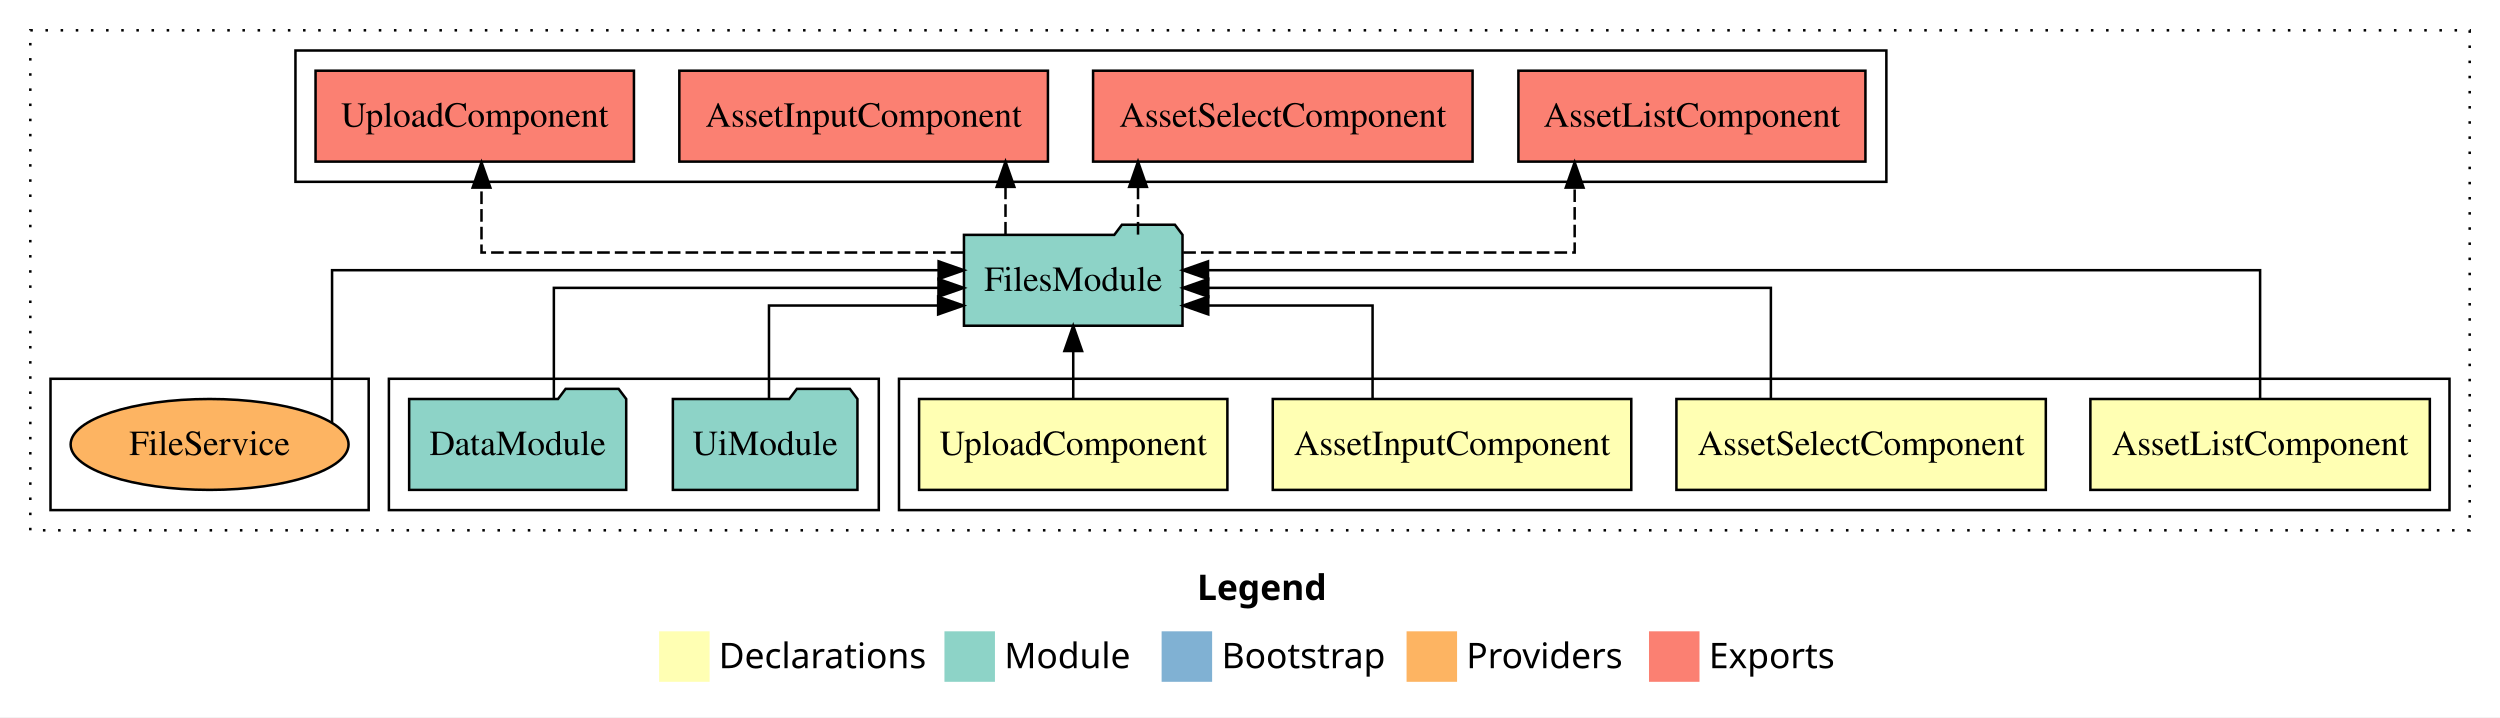
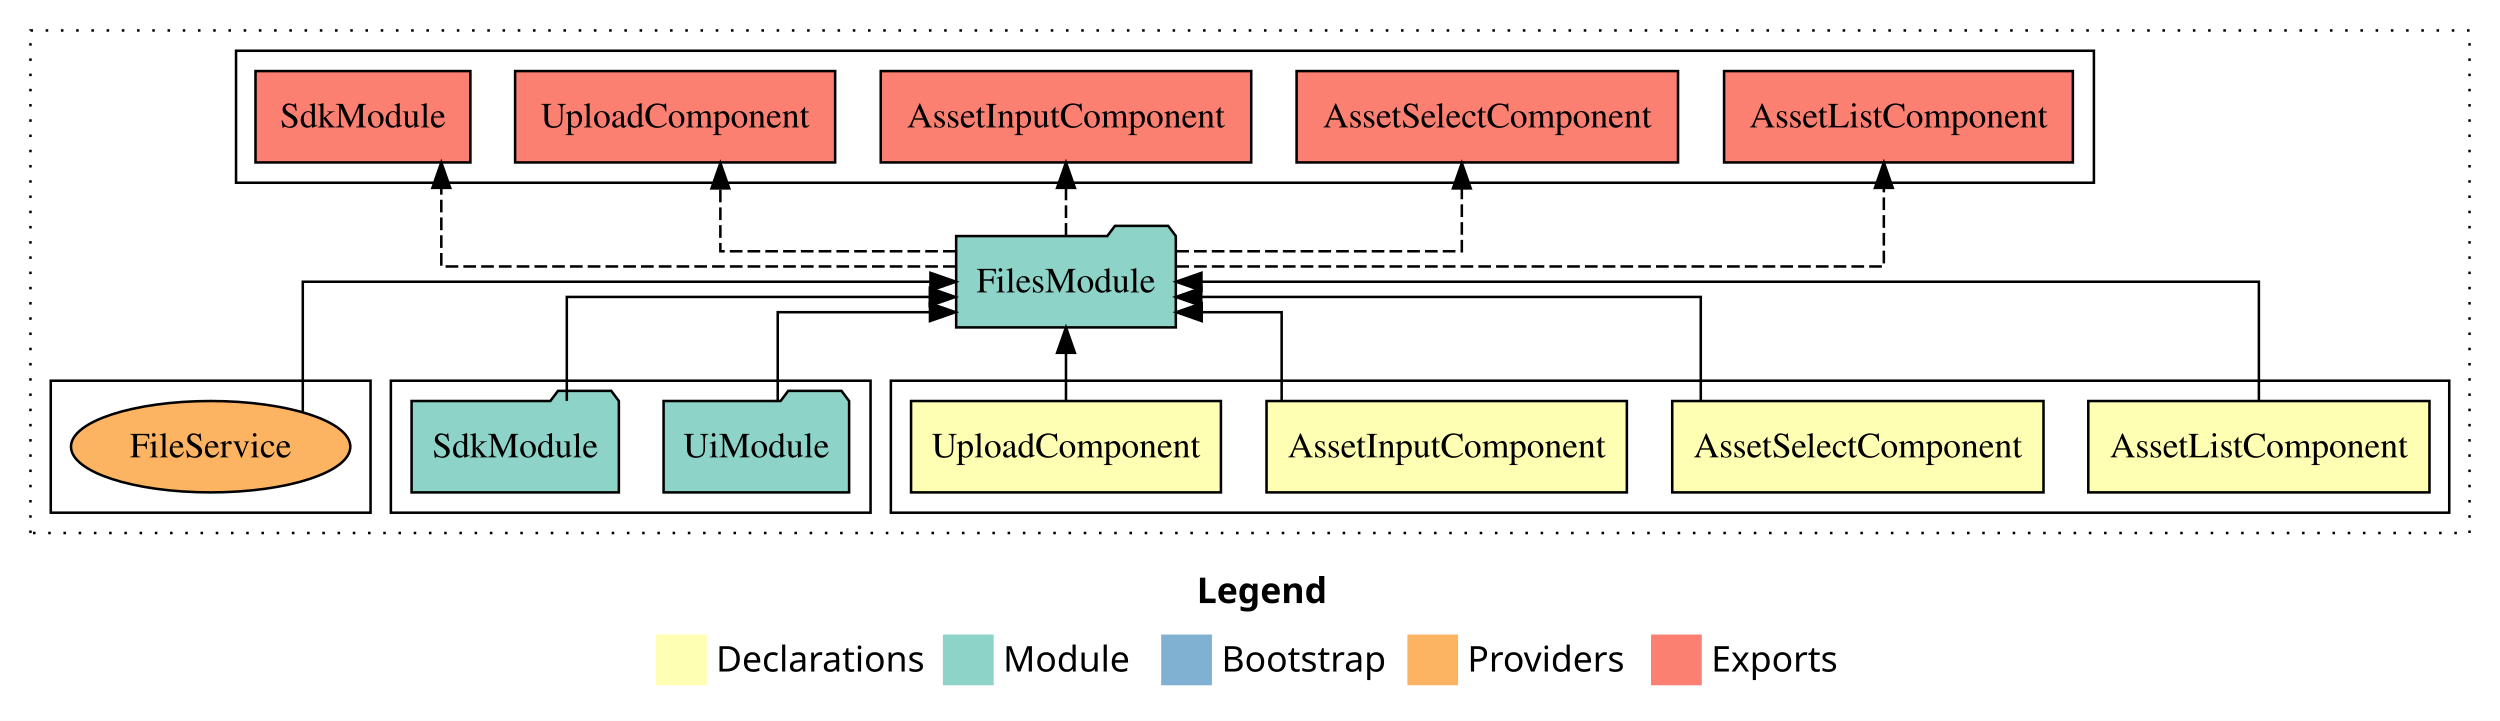
- <svg xmlns="http://www.w3.org/2000/svg" width="990pt" height="284pt" viewBox="0.00 0.00 990.00 284.00">
+ <svg xmlns="http://www.w3.org/2000/svg" width="985pt" height="284pt" viewBox="0.00 0.00 985.00 284.00">
  <g id="graph0" class="graph" transform="scale(1 1) rotate(0) translate(4 280)">
-     <polygon fill="#ffffff" stroke="transparent" points="-4,4 -4,-280 986,-280 986,4 -4,4" />
-     <text text-anchor="start" x="470.009" y="-42.4" font-family="sans-serif" font-weight="bold" font-size="14.00" fill="#000000">Legend</text>
-     <polygon fill="#ffffb3" stroke="transparent" points="257,-10 257,-30 277,-30 277,-10 257,-10" />
-     <text text-anchor="start" x="280.629" y="-15.4" font-family="sans-serif" font-size="14.00" fill="#000000">  Declarations</text>
-     <polygon fill="#8dd3c7" stroke="transparent" points="370,-10 370,-30 390,-30 390,-10 370,-10" />
-     <text text-anchor="start" x="393.725" y="-15.4" font-family="sans-serif" font-size="14.00" fill="#000000">  Module</text>
-     <polygon fill="#80b1d3" stroke="transparent" points="456,-10 456,-30 476,-30 476,-10 456,-10" />
-     <text text-anchor="start" x="479.781" y="-15.4" font-family="sans-serif" font-size="14.00" fill="#000000">  Bootstrap</text>
-     <polygon fill="#fdb462" stroke="transparent" points="553,-10 553,-30 573,-30 573,-10 553,-10" />
-     <text text-anchor="start" x="576.673" y="-15.4" font-family="sans-serif" font-size="14.00" fill="#000000">  Providers</text>
-     <polygon fill="#fb8072" stroke="transparent" points="649,-10 649,-30 669,-30 669,-10 649,-10" />
-     <text text-anchor="start" x="672.726" y="-15.4" font-family="sans-serif" font-size="14.00" fill="#000000">  Exports</text>
+     <polygon fill="#ffffff" stroke="transparent" points="-4,4 -4,-280 981,-280 981,4 -4,4" />
+     <text text-anchor="start" x="467.509" y="-42.4" font-family="sans-serif" font-weight="bold" font-size="14.00" fill="#000000">Legend</text>
+     <polygon fill="#ffffb3" stroke="transparent" points="254.5,-10 254.5,-30 274.5,-30 274.5,-10 254.5,-10" />
+     <text text-anchor="start" x="278.129" y="-15.4" font-family="sans-serif" font-size="14.00" fill="#000000">  Declarations</text>
+     <polygon fill="#8dd3c7" stroke="transparent" points="367.5,-10 367.5,-30 387.5,-30 387.5,-10 367.5,-10" />
+     <text text-anchor="start" x="391.225" y="-15.4" font-family="sans-serif" font-size="14.00" fill="#000000">  Module</text>
+     <polygon fill="#80b1d3" stroke="transparent" points="453.5,-10 453.5,-30 473.5,-30 473.5,-10 453.5,-10" />
+     <text text-anchor="start" x="477.281" y="-15.4" font-family="sans-serif" font-size="14.00" fill="#000000">  Bootstrap</text>
+     <polygon fill="#fdb462" stroke="transparent" points="550.5,-10 550.5,-30 570.5,-30 570.5,-10 550.5,-10" />
+     <text text-anchor="start" x="574.173" y="-15.4" font-family="sans-serif" font-size="14.00" fill="#000000">  Providers</text>
+     <polygon fill="#fb8072" stroke="transparent" points="646.5,-10 646.5,-30 666.5,-30 666.5,-10 646.5,-10" />
+     <text text-anchor="start" x="670.226" y="-15.4" font-family="sans-serif" font-size="14.00" fill="#000000">  Exports</text>
    <g id="clust1" class="cluster">
-       <polygon fill="none" stroke="#000000" stroke-dasharray="1,5" points="8,-70 8,-268 974,-268 974,-70 8,-70" />
+       <polygon fill="none" stroke="#000000" stroke-dasharray="1,5" points="8,-70 8,-268 969,-268 969,-70 8,-70" />
    </g>
    <g id="clust2" class="cluster">
-       <polygon fill="none" stroke="#000000" points="352,-78 352,-130 966,-130 966,-78 352,-78" />
+       <polygon fill="none" stroke="#000000" points="347,-78 347,-130 961,-130 961,-78 347,-78" />
    </g>
    <g id="clust7" class="cluster">
-       <polygon fill="none" stroke="#000000" points="150,-78 150,-130 344,-130 344,-78 150,-78" />
+       <polygon fill="none" stroke="#000000" points="150,-78 150,-130 339,-130 339,-78 150,-78" />
    </g>
    <g id="clust8" class="cluster">
-       <polygon fill="none" stroke="#000000" points="113,-208 113,-260 743,-260 743,-208 113,-208" />
+       <polygon fill="none" stroke="#000000" points="89,-208 89,-260 821,-260 821,-208 89,-208" />
    </g>
    <g id="clust10" class="cluster">
      <polygon fill="none" stroke="#000000" points="16,-78 16,-130 142,-130 142,-78 16,-78" />
    </g>
    <g id="node1" class="node">
-       <polygon fill="#ffffb3" stroke="#000000" points="958.212,-122 823.788,-122 823.788,-86 958.212,-86 958.212,-122" />
-       <text text-anchor="middle" x="891" y="-99.8" font-family="Times,serif" font-size="14.00" fill="#000000">AssetListComponent</text>
+       <polygon fill="#ffffb3" stroke="#000000" points="953.212,-122 818.788,-122 818.788,-86 953.212,-86 953.212,-122" />
+       <text text-anchor="middle" x="886" y="-99.8" font-family="Times,serif" font-size="14.00" fill="#000000">AssetListComponent</text>
    </g>
    <g id="node5" class="node">
-       <polygon fill="#8dd3c7" stroke="#000000" points="464.273,-187 461.273,-191 440.273,-191 437.273,-187 377.727,-187 377.727,-151 464.273,-151 464.273,-187" />
-       <text text-anchor="middle" x="421" y="-164.8" font-family="Times,serif" font-size="14.00" fill="#000000">FilesModule</text>
+       <polygon fill="#8dd3c7" stroke="#000000" points="459.273,-187 456.273,-191 435.273,-191 432.273,-187 372.727,-187 372.727,-151 459.273,-151 459.273,-187" />
+       <text text-anchor="middle" x="416" y="-164.8" font-family="Times,serif" font-size="14.00" fill="#000000">FilesModule</text>
    </g>
    <g id="edge1" class="edge">
-       <path fill="none" stroke="#000000" d="M891,-122.129C891,-142.572 891,-173 891,-173 891,-173 474.374,-173 474.374,-173" />
-       <polygon fill="#000000" stroke="#000000" points="474.374,-169.5 464.374,-173 474.374,-176.5 474.374,-169.5" />
+       <path fill="none" stroke="#000000" d="M886,-122.106C886,-141.339 886,-169 886,-169 886,-169 469.374,-169 469.374,-169" />
+       <polygon fill="#000000" stroke="#000000" points="469.374,-165.5 459.374,-169 469.374,-172.5 469.374,-165.5" />
    </g>
    <g id="node2" class="node">
-       <polygon fill="#ffffb3" stroke="#000000" points="806.141,-122 659.859,-122 659.859,-86 806.141,-86 806.141,-122" />
-       <text text-anchor="middle" x="733" y="-99.8" font-family="Times,serif" font-size="14.00" fill="#000000">AssetSelectComponent</text>
+       <polygon fill="#ffffb3" stroke="#000000" points="801.141,-122 654.859,-122 654.859,-86 801.141,-86 801.141,-122" />
+       <text text-anchor="middle" x="728" y="-99.8" font-family="Times,serif" font-size="14.00" fill="#000000">AssetSelectComponent</text>
    </g>
    <g id="edge2" class="edge">
-       <path fill="none" stroke="#000000" d="M697.268,-122.267C697.268,-140.555 697.268,-166 697.268,-166 697.268,-166 474.471,-166 474.471,-166" />
-       <polygon fill="#000000" stroke="#000000" points="474.471,-162.5 464.471,-166 474.471,-169.5 474.471,-162.5" />
+       <path fill="none" stroke="#000000" d="M666.107,-122.022C666.107,-139.373 666.107,-163 666.107,-163 666.107,-163 469.28,-163 469.28,-163" />
+       <polygon fill="#000000" stroke="#000000" points="469.28,-159.5 459.28,-163 469.28,-166.5 469.28,-159.5" />
    </g>
    <g id="node3" class="node">
-       <polygon fill="#ffffb3" stroke="#000000" points="641.985,-122 500.015,-122 500.015,-86 641.985,-86 641.985,-122" />
-       <text text-anchor="middle" x="571" y="-99.8" font-family="Times,serif" font-size="14.00" fill="#000000">AssetInputComponent</text>
+       <polygon fill="#ffffb3" stroke="#000000" points="636.985,-122 495.015,-122 495.015,-86 636.985,-86 636.985,-122" />
+       <text text-anchor="middle" x="566" y="-99.8" font-family="Times,serif" font-size="14.00" fill="#000000">AssetInputComponent</text>
    </g>
    <g id="edge3" class="edge">
-       <path fill="none" stroke="#000000" d="M539.539,-122.009C539.539,-138.049 539.539,-159 539.539,-159 539.539,-159 474.466,-159 474.466,-159" />
-       <polygon fill="#000000" stroke="#000000" points="474.466,-155.5 464.466,-159 474.466,-162.5 474.466,-155.5" />
+       <path fill="none" stroke="#000000" d="M500.969,-122.24C500.969,-137.571 500.969,-157 500.969,-157 500.969,-157 469.48,-157 469.48,-157" />
+       <polygon fill="#000000" stroke="#000000" points="469.48,-153.5 459.48,-157 469.48,-160.5 469.48,-153.5" />
    </g>
    <g id="node4" class="node">
-       <polygon fill="#ffffb3" stroke="#000000" points="482.045,-122 359.955,-122 359.955,-86 482.045,-86 482.045,-122" />
-       <text text-anchor="middle" x="421" y="-99.8" font-family="Times,serif" font-size="14.00" fill="#000000">UploadComponent</text>
+       <polygon fill="#ffffb3" stroke="#000000" points="477.045,-122 354.955,-122 354.955,-86 477.045,-86 477.045,-122" />
+       <text text-anchor="middle" x="416" y="-99.8" font-family="Times,serif" font-size="14.00" fill="#000000">UploadComponent</text>
    </g>
    <g id="edge4" class="edge">
-       <path fill="none" stroke="#000000" d="M421,-122.106C421,-122.106 421,-140.991 421,-140.991" />
-       <polygon fill="#000000" stroke="#000000" points="417.5,-140.991 421,-150.991 424.5,-140.991 417.5,-140.991" />
+       <path fill="none" stroke="#000000" d="M416,-122.106C416,-122.106 416,-140.991 416,-140.991" />
+       <polygon fill="#000000" stroke="#000000" points="412.5,-140.991 416,-150.991 419.5,-140.991 412.5,-140.991" />
    </g>
    <g id="node8" class="node">
-       <polygon fill="#fb8072" stroke="#000000" points="734.712,-252 597.288,-252 597.288,-216 734.712,-216 734.712,-252" />
-       <text text-anchor="middle" x="666" y="-229.8" font-family="Times,serif" font-size="14.00" fill="#000000">AssetListComponent </text>
+       <polygon fill="#fb8072" stroke="#000000" points="812.712,-252 675.288,-252 675.288,-216 812.712,-216 812.712,-252" />
+       <text text-anchor="middle" x="744" y="-229.8" font-family="Times,serif" font-size="14.00" fill="#000000">AssetListComponent </text>
    </g>
    <g id="edge7" class="edge">
-       <path fill="none" stroke="#000000" stroke-dasharray="5,2" d="M464.577,-180C523.028,-180 619.568,-180 619.568,-180 619.568,-180 619.568,-205.718 619.568,-205.718" />
-       <polygon fill="#000000" stroke="#000000" points="616.068,-205.718 619.568,-215.718 623.068,-205.718 616.068,-205.718" />
+       <path fill="none" stroke="#000000" stroke-dasharray="5,2" d="M459.458,-175C547.413,-175 738.232,-175 738.232,-175 738.232,-175 738.232,-205.977 738.232,-205.977" />
+       <polygon fill="#000000" stroke="#000000" points="734.732,-205.977 738.232,-215.977 741.732,-205.977 734.732,-205.977" />
    </g>
    <g id="node9" class="node">
-       <polygon fill="#fb8072" stroke="#000000" points="579.141,-252 428.859,-252 428.859,-216 579.141,-216 579.141,-252" />
-       <text text-anchor="middle" x="504" y="-229.8" font-family="Times,serif" font-size="14.00" fill="#000000">AssetSelectComponent </text>
+       <polygon fill="#fb8072" stroke="#000000" points="657.141,-252 506.859,-252 506.859,-216 657.141,-216 657.141,-252" />
+       <text text-anchor="middle" x="582" y="-229.8" font-family="Times,serif" font-size="14.00" fill="#000000">AssetSelectComponent </text>
    </g>
    <g id="edge8" class="edge">
-       <path fill="none" stroke="#000000" stroke-dasharray="5,2" d="M446.658,-187.106C446.658,-187.106 446.658,-205.991 446.658,-205.991" />
-       <polygon fill="#000000" stroke="#000000" points="443.158,-205.991 446.658,-215.991 450.158,-205.991 443.158,-205.991" />
+       <path fill="none" stroke="#000000" stroke-dasharray="5,2" d="M459.444,-181C505.591,-181 571.961,-181 571.961,-181 571.961,-181 571.961,-205.76 571.961,-205.76" />
+       <polygon fill="#000000" stroke="#000000" points="568.461,-205.76 571.961,-215.76 575.461,-205.76 568.461,-205.76" />
    </g>
    <g id="node10" class="node">
-       <polygon fill="#fb8072" stroke="#000000" points="410.985,-252 265.015,-252 265.015,-216 410.985,-216 410.985,-252" />
-       <text text-anchor="middle" x="338" y="-229.8" font-family="Times,serif" font-size="14.00" fill="#000000">AssetInputComponent </text>
+       <polygon fill="#fb8072" stroke="#000000" points="488.985,-252 343.015,-252 343.015,-216 488.985,-216 488.985,-252" />
+       <text text-anchor="middle" x="416" y="-229.8" font-family="Times,serif" font-size="14.00" fill="#000000">AssetInputComponent </text>
    </g>
    <g id="edge9" class="edge">
-       <path fill="none" stroke="#000000" stroke-dasharray="5,2" d="M394.178,-187.106C394.178,-187.106 394.178,-205.991 394.178,-205.991" />
-       <polygon fill="#000000" stroke="#000000" points="390.678,-205.991 394.178,-215.991 397.678,-205.991 390.678,-205.991" />
+       <path fill="none" stroke="#000000" stroke-dasharray="5,2" d="M416,-187.106C416,-187.106 416,-205.991 416,-205.991" />
+       <polygon fill="#000000" stroke="#000000" points="412.5,-205.991 416,-215.991 419.5,-205.991 412.5,-205.991" />
    </g>
    <g id="node11" class="node">
-       <polygon fill="#fb8072" stroke="#000000" points="247.044,-252 120.956,-252 120.956,-216 247.044,-216 247.044,-252" />
-       <text text-anchor="middle" x="184" y="-229.8" font-family="Times,serif" font-size="14.00" fill="#000000">UploadComponent </text>
+       <polygon fill="#fb8072" stroke="#000000" points="325.044,-252 198.956,-252 198.956,-216 325.044,-216 325.044,-252" />
+       <text text-anchor="middle" x="262" y="-229.8" font-family="Times,serif" font-size="14.00" fill="#000000">UploadComponent </text>
    </g>
    <g id="edge10" class="edge">
-       <path fill="none" stroke="#000000" stroke-dasharray="5,2" d="M377.474,-180C309.707,-180 186.671,-180 186.671,-180 186.671,-180 186.671,-205.718 186.671,-205.718" />
-       <polygon fill="#000000" stroke="#000000" points="183.171,-205.718 186.671,-215.718 190.171,-205.718 183.171,-205.718" />
+       <path fill="none" stroke="#000000" stroke-dasharray="5,2" d="M372.539,-181C332.686,-181 279.825,-181 279.825,-181 279.825,-181 279.825,-205.76 279.825,-205.76" />
+       <polygon fill="#000000" stroke="#000000" points="276.325,-205.76 279.825,-215.76 283.325,-205.76 276.325,-205.76" />
+     </g>
+     <g id="node12" class="node">
+       <polygon fill="#fb8072" stroke="#000000" points="181.333,-252 96.667,-252 96.667,-216 181.333,-216 181.333,-252" />
+       <text text-anchor="middle" x="139" y="-229.8" font-family="Times,serif" font-size="14.00" fill="#000000">SdkModule </text>
+     </g>
+     <g id="edge11" class="edge">
+       <path fill="none" stroke="#000000" stroke-dasharray="5,2" d="M372.564,-175C301.907,-175 169.875,-175 169.875,-175 169.875,-175 169.875,-205.977 169.875,-205.977" />
+       <polygon fill="#000000" stroke="#000000" points="166.375,-205.977 169.875,-215.977 173.375,-205.977 166.375,-205.977" />
    </g>
    <g id="node6" class="node">
-       <polygon fill="#8dd3c7" stroke="#000000" points="335.548,-122 332.548,-126 311.548,-126 308.548,-122 262.452,-122 262.452,-86 335.548,-86 335.548,-122" />
-       <text text-anchor="middle" x="299" y="-99.8" font-family="Times,serif" font-size="14.00" fill="#000000">UiModule</text>
+       <polygon fill="#8dd3c7" stroke="#000000" points="330.548,-122 327.548,-126 306.548,-126 303.548,-122 257.452,-122 257.452,-86 330.548,-86 330.548,-122" />
+       <text text-anchor="middle" x="294" y="-99.8" font-family="Times,serif" font-size="14.00" fill="#000000">UiModule</text>
    </g>
    <g id="edge5" class="edge">
-       <path fill="none" stroke="#000000" d="M300.516,-122.009C300.516,-138.049 300.516,-159 300.516,-159 300.516,-159 367.502,-159 367.502,-159" />
-       <polygon fill="#000000" stroke="#000000" points="367.502,-162.5 377.502,-159 367.502,-155.5 367.502,-162.5" />
+       <path fill="none" stroke="#000000" d="M302.424,-122.24C302.424,-137.571 302.424,-157 302.424,-157 302.424,-157 362.413,-157 362.413,-157" />
+       <polygon fill="#000000" stroke="#000000" points="362.413,-160.5 372.413,-157 362.413,-153.5 362.413,-160.5" />
    </g>
    <g id="node7" class="node">
-       <polygon fill="#8dd3c7" stroke="#000000" points="243.976,-122 240.976,-126 219.976,-126 216.976,-122 158.024,-122 158.024,-86 243.976,-86 243.976,-122" />
-       <text text-anchor="middle" x="201" y="-99.8" font-family="Times,serif" font-size="14.00" fill="#000000">DataModule</text>
+       <polygon fill="#8dd3c7" stroke="#000000" points="239.833,-122 236.833,-126 215.833,-126 212.833,-122 158.167,-122 158.167,-86 239.833,-86 239.833,-122" />
+       <text text-anchor="middle" x="199" y="-99.8" font-family="Times,serif" font-size="14.00" fill="#000000">SdkModule</text>
    </g>
    <g id="edge6" class="edge">
-       <path fill="none" stroke="#000000" d="M215.329,-122.267C215.329,-140.555 215.329,-166 215.329,-166 215.329,-166 367.634,-166 367.634,-166" />
-       <polygon fill="#000000" stroke="#000000" points="367.634,-169.5 377.634,-166 367.634,-162.5 367.634,-169.5" />
+       <path fill="none" stroke="#000000" d="M219.322,-122.022C219.322,-139.373 219.322,-163 219.322,-163 219.322,-163 362.351,-163 362.351,-163" />
+       <polygon fill="#000000" stroke="#000000" points="362.351,-166.5 372.351,-163 362.351,-159.5 362.351,-166.5" />
    </g>
-     <g id="node12" class="node">
+     <g id="node13" class="node">
      <ellipse fill="#fdb462" stroke="#000000" cx="79" cy="-104" rx="55.029" ry="18" />
      <text text-anchor="middle" x="79" y="-99.8" font-family="Times,serif" font-size="14.00" fill="#000000">FileService</text>
    </g>
-     <g id="edge11" class="edge">
-       <path fill="none" stroke="#000000" d="M127.496,-112.739C127.496,-131.306 127.496,-173 127.496,-173 127.496,-173 367.692,-173 367.692,-173" />
-       <polygon fill="#000000" stroke="#000000" points="367.692,-176.5 377.692,-173 367.692,-169.5 367.692,-176.5" />
+     <g id="edge12" class="edge">
+       <path fill="none" stroke="#000000" d="M115.299,-117.785C115.299,-136.865 115.299,-169 115.299,-169 115.299,-169 362.597,-169 362.597,-169" />
+       <polygon fill="#000000" stroke="#000000" points="362.597,-172.5 372.597,-169 362.597,-165.5 362.597,-172.5" />
    </g>
  </g>
</svg>
